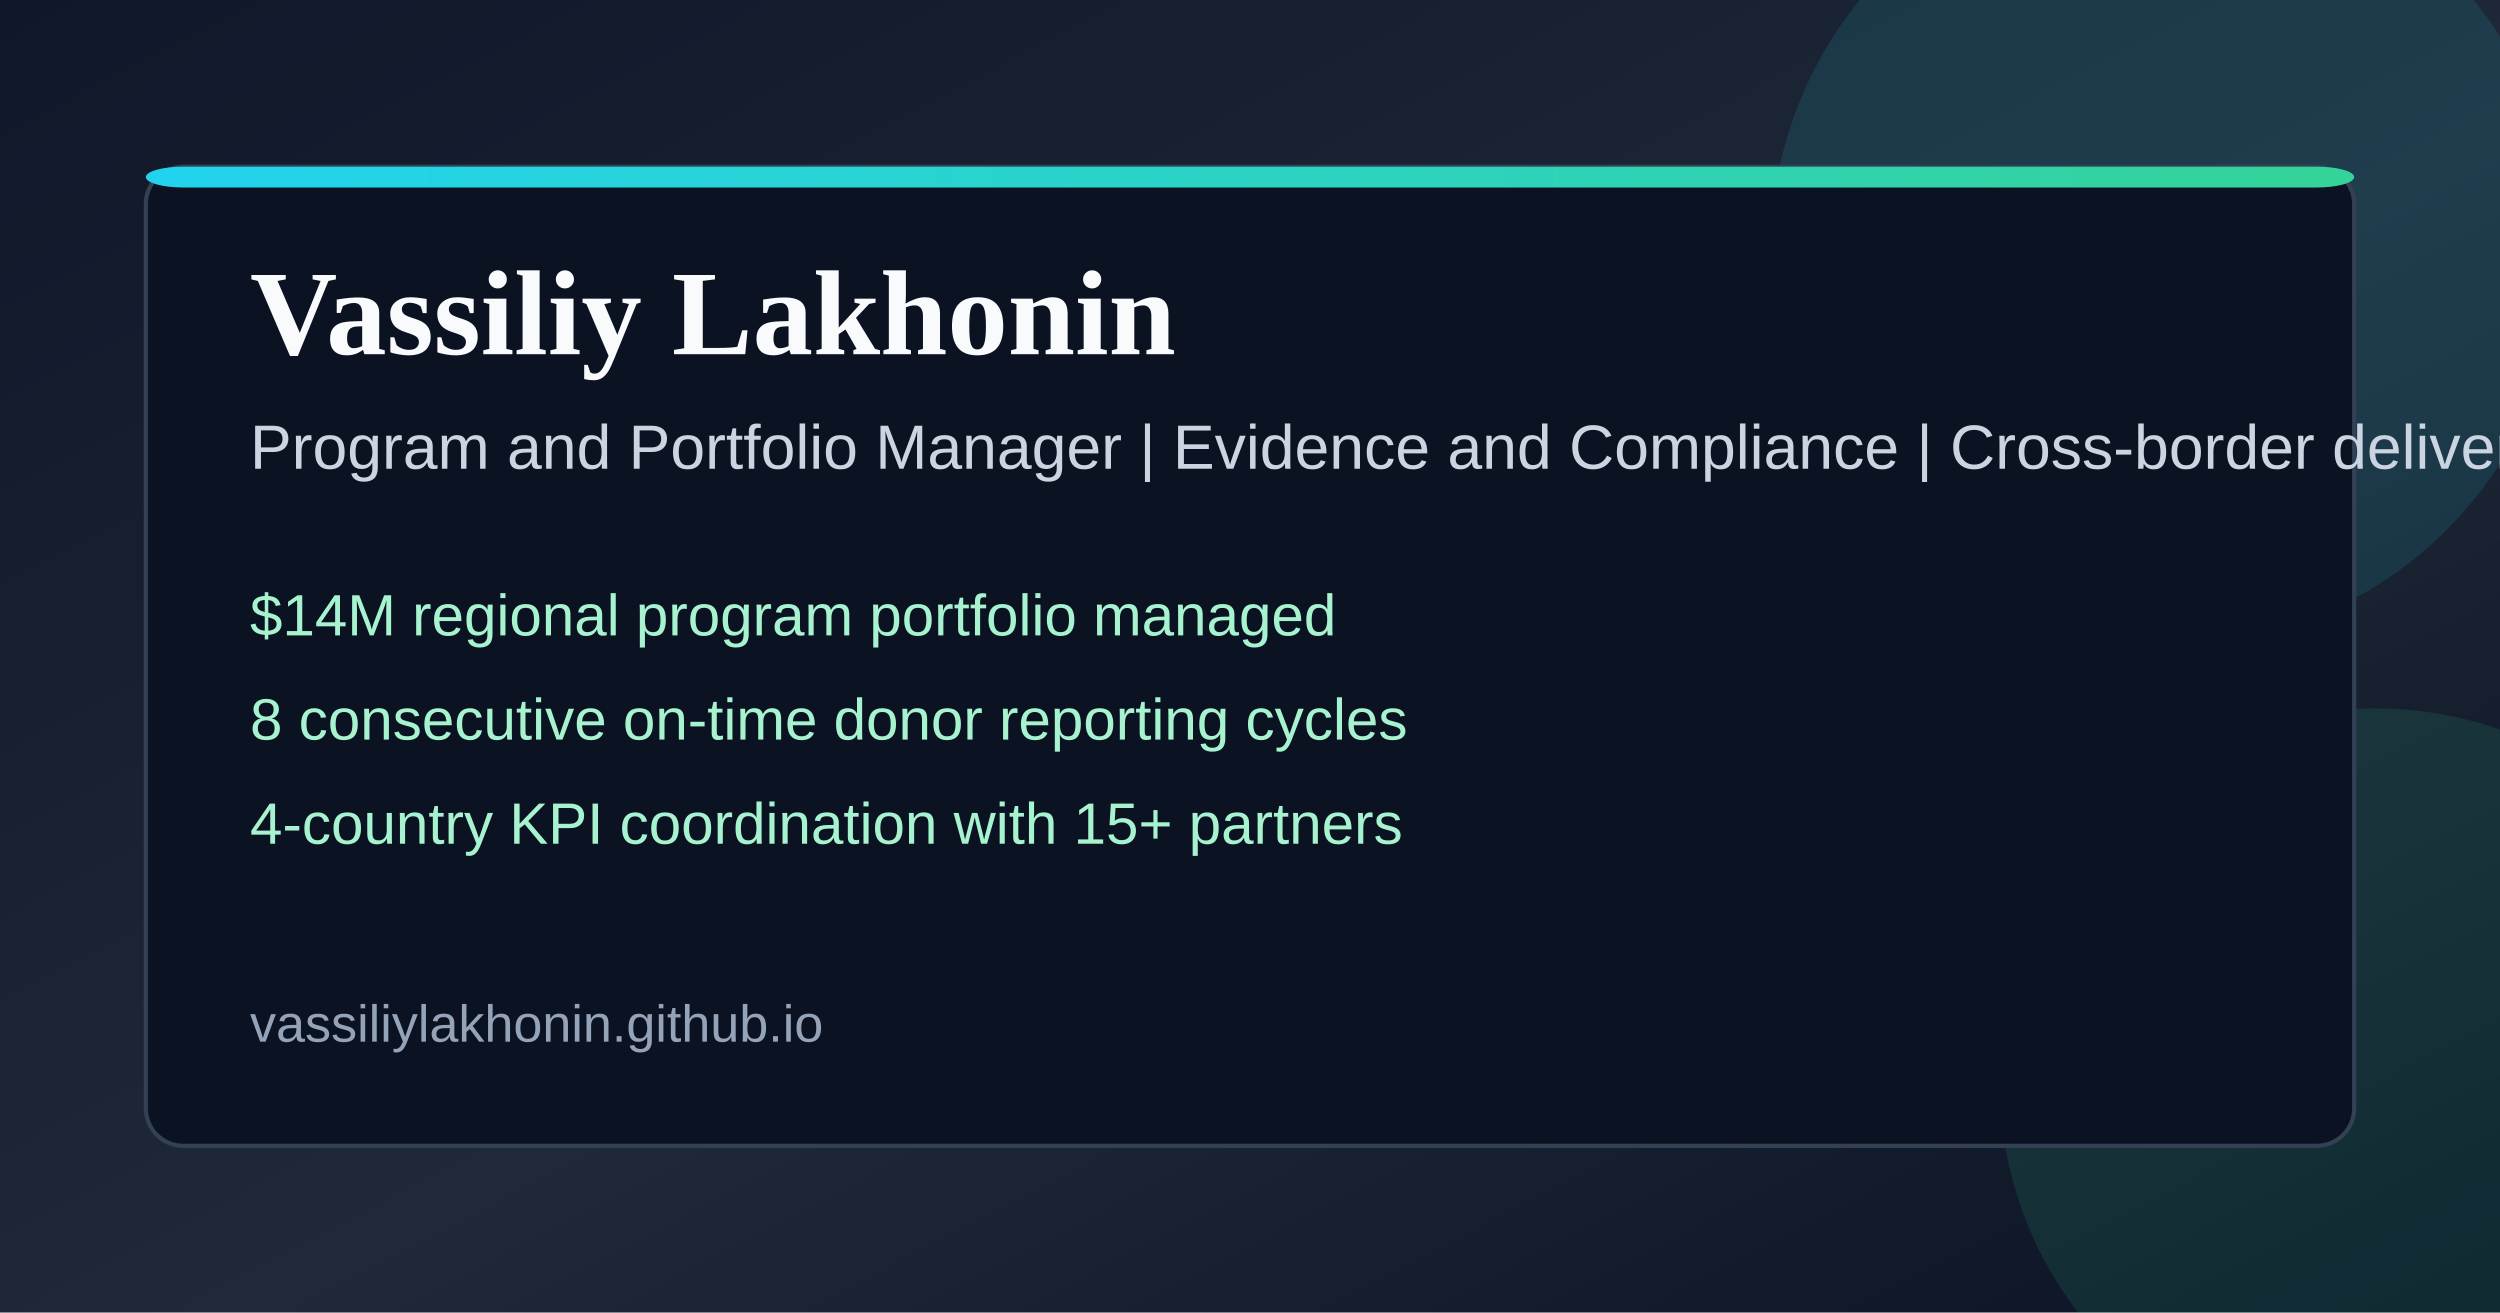
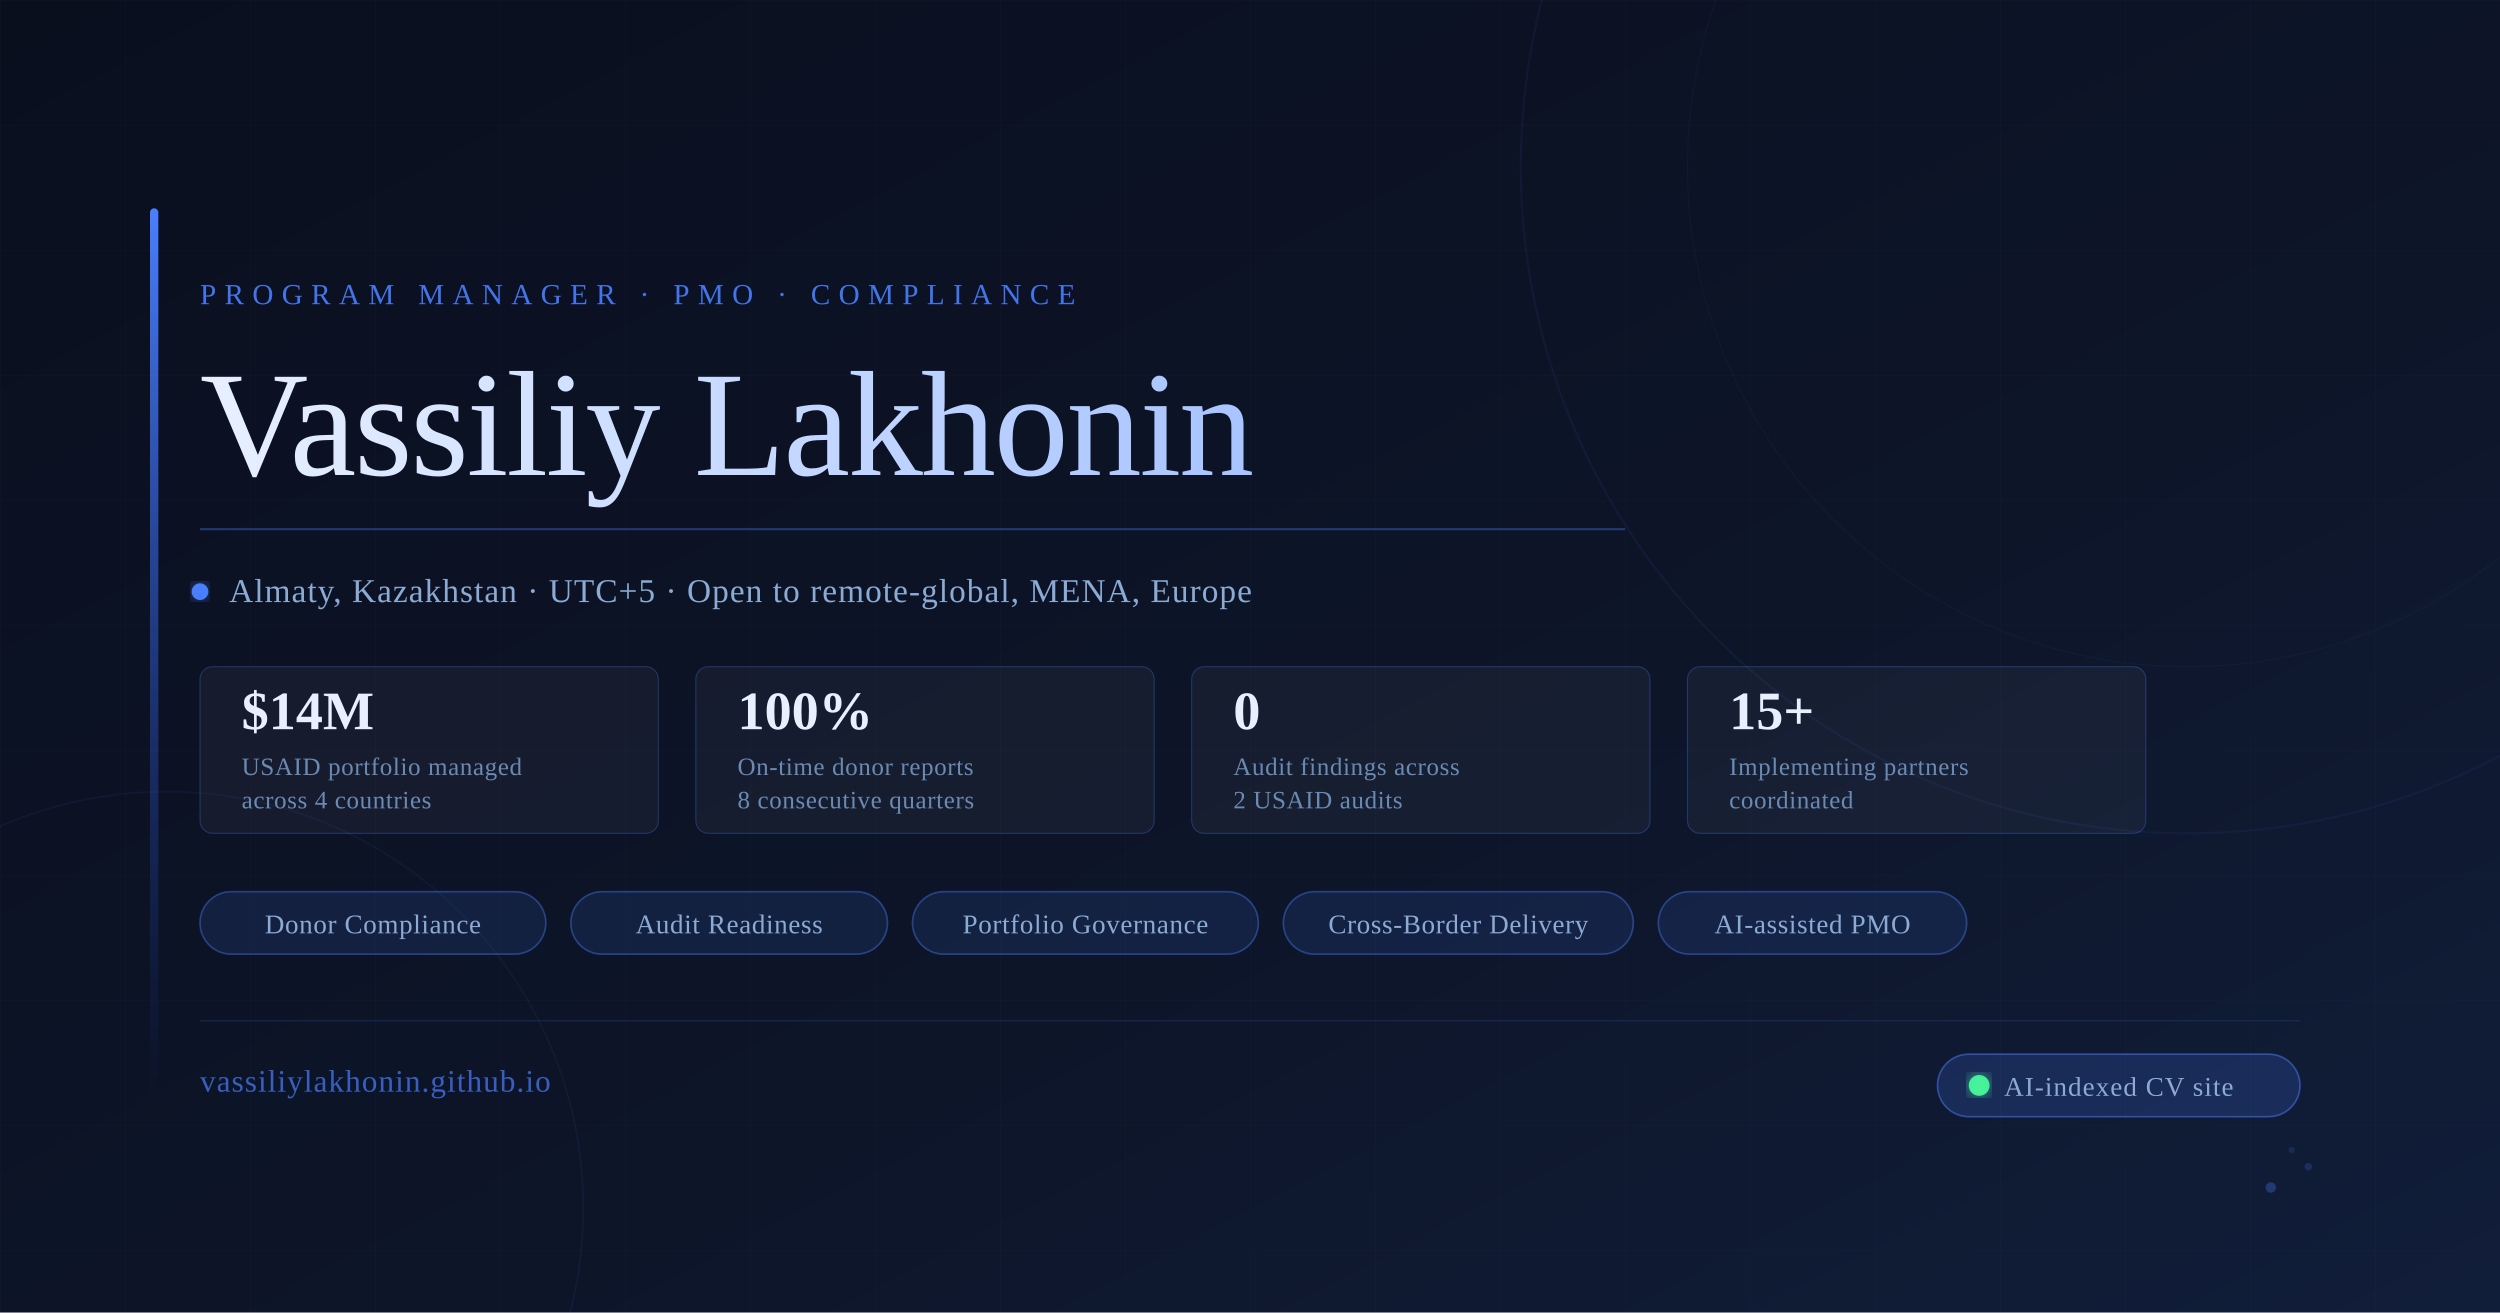
- <svg xmlns="http://www.w3.org/2000/svg" width="1200" height="630" viewBox="0 0 1200 630" role="img" aria-labelledby="title desc">
+ <svg xmlns="http://www.w3.org/2000/svg" width="1200" height="630" viewBox="0 0 1200 630">
  <defs>
    <linearGradient id="bg" x1="0%" y1="0%" x2="100%" y2="100%">
-       <stop offset="0%" stop-color="#0f172a" />
-       <stop offset="55%" stop-color="#1f2937" />
-       <stop offset="100%" stop-color="#0b1324" />
+       <stop offset="0%" style="stop-color:#0a0f1e" />
+       <stop offset="60%" style="stop-color:#0d1529" />
+       <stop offset="100%" style="stop-color:#111e3a" />
    </linearGradient>
-     <linearGradient id="accent" x1="0%" y1="0%" x2="100%" y2="0%">
-       <stop offset="0%" stop-color="#22d3ee" />
-       <stop offset="100%" stop-color="#34d399" />
+     <linearGradient id="nameGrad" x1="0%" y1="0%" x2="100%" y2="0%">
+       <stop offset="0%" style="stop-color:#e8f0ff" />
+       <stop offset="100%" style="stop-color:#a8c4ff" />
    </linearGradient>
+     <linearGradient id="barGrad" x1="0%" y1="0%" x2="0%" y2="100%">
+       <stop offset="0%" style="stop-color:#4a7fff" />
+       <stop offset="100%" style="stop-color:#1a3aaa;stop-opacity:0" />
+     </linearGradient>
+     <pattern id="grid" width="60" height="60" patternUnits="userSpaceOnUse">
+       <path d="M 60 0 L 0 0 0 60" fill="none" stroke="#ffffff" stroke-width="0.3" stroke-opacity="0.04" />
+     </pattern>
+     <filter id="glow" x="-20%" y="-20%" width="140%" height="140%">
+       <feGaussianBlur stdDeviation="8" result="blur" />
+       <feMerge>
+         <feMergeNode in="blur" />
+         <feMergeNode in="SourceGraphic" />
+       </feMerge>
+     </filter>
+     <filter id="softglow">
+       <feGaussianBlur stdDeviation="4" result="blur" />
+       <feMerge>
+         <feMergeNode in="blur" />
+         <feMergeNode in="SourceGraphic" />
+       </feMerge>
+     </filter>
+     <clipPath id="bounds">
+       <rect width="1200" height="630" />
+     </clipPath>
  </defs>
  <rect width="1200" height="630" fill="url(#bg)" />
-   <circle cx="1040" cy="120" r="190" fill="#22d3ee" opacity="0.12" />
-   <circle cx="1140" cy="520" r="180" fill="#34d399" opacity="0.12" />
-   <rect x="70" y="80" width="1060" height="470" rx="18" fill="#0b1222" stroke="#334155" stroke-width="2" />
-   <rect x="70" y="80" width="1060" height="10" fill="url(#accent)" rx="18" />
-   <text x="120" y="170" fill="#f8fafc" font-size="58" font-family="Georgia, Times New Roman, serif" font-weight="700">
-     Vassiliy Lakhonin
-   </text>
-   <text x="120" y="225" fill="#cbd5e1" font-size="30" font-family="Trebuchet MS, Arial, sans-serif">
-     Program and Portfolio Manager | Evidence and Compliance | Cross-border delivery
-   </text>
-   <text x="120" y="305" fill="#a7f3d0" font-size="28" font-family="Trebuchet MS, Arial, sans-serif">
-     $14M regional program portfolio managed
-   </text>
-   <text x="120" y="355" fill="#a7f3d0" font-size="28" font-family="Trebuchet MS, Arial, sans-serif">
-     8 consecutive on-time donor reporting cycles
-   </text>
-   <text x="120" y="405" fill="#a7f3d0" font-size="28" font-family="Trebuchet MS, Arial, sans-serif">
-     4-country KPI coordination with 15+ partners
-   </text>
-   <text x="120" y="500" fill="#94a3b8" font-size="25" font-family="Trebuchet MS, Arial, sans-serif">
-     vassiliylakhonin.github.io
-   </text>
+   <rect width="1200" height="630" fill="url(#grid)" />
+   <circle cx="1050" cy="80" r="320" fill="none" stroke="#4a7fff" stroke-width="1" stroke-opacity="0.07" />
+   <circle cx="1050" cy="80" r="240" fill="none" stroke="#4a7fff" stroke-width="0.5" stroke-opacity="0.06" />
+   <circle cx="80" cy="580" r="200" fill="none" stroke="#4a7fff" stroke-width="0.8" stroke-opacity="0.07" />
+   <rect x="72" y="100" width="4" height="430" fill="url(#barGrad)" rx="2" />
+   <text x="96" y="146" font-family="Georgia, 'Times New Roman', serif" font-size="14" letter-spacing="4" fill="#4a7fff" fill-opacity="0.9" text-rendering="geometricPrecision">PROGRAM MANAGER · PMO · COMPLIANCE</text>
+   <text x="96" y="228" font-family="Georgia, 'Times New Roman', serif" font-size="72" font-weight="normal" fill="url(#nameGrad)" letter-spacing="-1" text-rendering="geometricPrecision">Vassiliy Lakhonin</text>
+   <line x1="96" y1="254" x2="780" y2="254" stroke="#4a7fff" stroke-width="1" stroke-opacity="0.35" />
+   <circle cx="96" cy="284" r="4" fill="#4a7fff" filter="url(#softglow)" />
+   <text x="110" y="289" font-family="Georgia, 'Times New Roman', serif" font-size="16" fill="#8baad4" letter-spacing="0.5" text-rendering="geometricPrecision">Almaty, Kazakhstan · UTC+5 · Open to remote-global, MENA, Europe</text>
+   <rect x="96" y="320" width="220" height="80" rx="6" fill="#ffffff" fill-opacity="0.04" stroke="#4a7fff" stroke-width="0.5" stroke-opacity="0.3" />
+   <text x="116" y="350" font-family="Georgia, 'Times New Roman', serif" font-size="26" font-weight="bold" fill="#e8f0ff" text-rendering="geometricPrecision">$14M</text>
+   <text x="116" y="372" font-family="Georgia, 'Times New Roman', serif" font-size="12" fill="#6a8ab4" letter-spacing="0.3" text-rendering="geometricPrecision">USAID portfolio managed</text>
+   <text x="116" y="388" font-family="Georgia, 'Times New Roman', serif" font-size="12" fill="#6a8ab4" letter-spacing="0.3" text-rendering="geometricPrecision">across 4 countries</text>
+   <rect x="334" y="320" width="220" height="80" rx="6" fill="#ffffff" fill-opacity="0.04" stroke="#4a7fff" stroke-width="0.5" stroke-opacity="0.3" />
+   <text x="354" y="350" font-family="Georgia, 'Times New Roman', serif" font-size="26" font-weight="bold" fill="#e8f0ff" text-rendering="geometricPrecision">100%</text>
+   <text x="354" y="372" font-family="Georgia, 'Times New Roman', serif" font-size="12" fill="#6a8ab4" letter-spacing="0.3" text-rendering="geometricPrecision">On-time donor reports</text>
+   <text x="354" y="388" font-family="Georgia, 'Times New Roman', serif" font-size="12" fill="#6a8ab4" letter-spacing="0.3" text-rendering="geometricPrecision">8 consecutive quarters</text>
+   <rect x="572" y="320" width="220" height="80" rx="6" fill="#ffffff" fill-opacity="0.04" stroke="#4a7fff" stroke-width="0.5" stroke-opacity="0.3" />
+   <text x="592" y="350" font-family="Georgia, 'Times New Roman', serif" font-size="26" font-weight="bold" fill="#e8f0ff" text-rendering="geometricPrecision">0</text>
+   <text x="592" y="372" font-family="Georgia, 'Times New Roman', serif" font-size="12" fill="#6a8ab4" letter-spacing="0.3" text-rendering="geometricPrecision">Audit findings across</text>
+   <text x="592" y="388" font-family="Georgia, 'Times New Roman', serif" font-size="12" fill="#6a8ab4" letter-spacing="0.3" text-rendering="geometricPrecision">2 USAID audits</text>
+   <rect x="810" y="320" width="220" height="80" rx="6" fill="#ffffff" fill-opacity="0.04" stroke="#4a7fff" stroke-width="0.5" stroke-opacity="0.3" />
+   <text x="830" y="350" font-family="Georgia, 'Times New Roman', serif" font-size="26" font-weight="bold" fill="#e8f0ff" text-rendering="geometricPrecision">15+</text>
+   <text x="830" y="372" font-family="Georgia, 'Times New Roman', serif" font-size="12" fill="#6a8ab4" letter-spacing="0.3" text-rendering="geometricPrecision">Implementing partners</text>
+   <text x="830" y="388" font-family="Georgia, 'Times New Roman', serif" font-size="12" fill="#6a8ab4" letter-spacing="0.3" text-rendering="geometricPrecision">coordinated</text>
+   <rect x="96" y="428" width="166" height="30" rx="15" fill="#4a7fff" fill-opacity="0.12" stroke="#4a7fff" stroke-width="0.8" stroke-opacity="0.4" />
+   <text x="179" y="448" text-anchor="middle" font-family="Georgia, 'Times New Roman', serif" font-size="13" fill="#8baad4" letter-spacing="0.3" text-rendering="geometricPrecision">Donor Compliance</text>
+   <rect x="274" y="428" width="152" height="30" rx="15" fill="#4a7fff" fill-opacity="0.12" stroke="#4a7fff" stroke-width="0.8" stroke-opacity="0.4" />
+   <text x="350" y="448" text-anchor="middle" font-family="Georgia, 'Times New Roman', serif" font-size="13" fill="#8baad4" letter-spacing="0.3" text-rendering="geometricPrecision">Audit Readiness</text>
+   <rect x="438" y="428" width="166" height="30" rx="15" fill="#4a7fff" fill-opacity="0.12" stroke="#4a7fff" stroke-width="0.8" stroke-opacity="0.4" />
+   <text x="521" y="448" text-anchor="middle" font-family="Georgia, 'Times New Roman', serif" font-size="13" fill="#8baad4" letter-spacing="0.3" text-rendering="geometricPrecision">Portfolio Governance</text>
+   <rect x="616" y="428" width="168" height="30" rx="15" fill="#4a7fff" fill-opacity="0.12" stroke="#4a7fff" stroke-width="0.8" stroke-opacity="0.4" />
+   <text x="700" y="448" text-anchor="middle" font-family="Georgia, 'Times New Roman', serif" font-size="13" fill="#8baad4" letter-spacing="0.3" text-rendering="geometricPrecision">Cross-Border Delivery</text>
+   <rect x="796" y="428" width="148" height="30" rx="15" fill="#4a7fff" fill-opacity="0.12" stroke="#4a7fff" stroke-width="0.8" stroke-opacity="0.4" />
+   <text x="870" y="448" text-anchor="middle" font-family="Georgia, 'Times New Roman', serif" font-size="13" fill="#8baad4" letter-spacing="0.3" text-rendering="geometricPrecision">AI-assisted PMO</text>
+   <line x1="96" y1="490" x2="1104" y2="490" stroke="#4a7fff" stroke-width="0.5" stroke-opacity="0.2" />
+   <text x="96" y="524" font-family="Georgia, 'Times New Roman', serif" font-size="15" fill="#4a7fff" fill-opacity="0.7" letter-spacing="0.5" text-rendering="geometricPrecision">vassiliylakhonin.github.io</text>
+   <rect x="930" y="506" width="174" height="30" rx="15" fill="#4a7fff" fill-opacity="0.18" stroke="#4a7fff" stroke-width="0.8" stroke-opacity="0.5" />
+   <circle cx="950" cy="521" r="5" fill="#4aff9f" fill-opacity="0.9" filter="url(#softglow)" />
+   <text x="962" y="526" font-family="Georgia, 'Times New Roman', serif" font-size="13" fill="#8baad4" letter-spacing="0.5" text-rendering="geometricPrecision">AI-indexed CV site</text>
+   <circle cx="1090" cy="570" r="2.5" fill="#4a7fff" fill-opacity="0.3" />
+   <circle cx="1108" cy="560" r="1.8" fill="#4a7fff" fill-opacity="0.2" />
+   <circle cx="1100" cy="552" r="1.5" fill="#4a7fff" fill-opacity="0.15" />
</svg>
